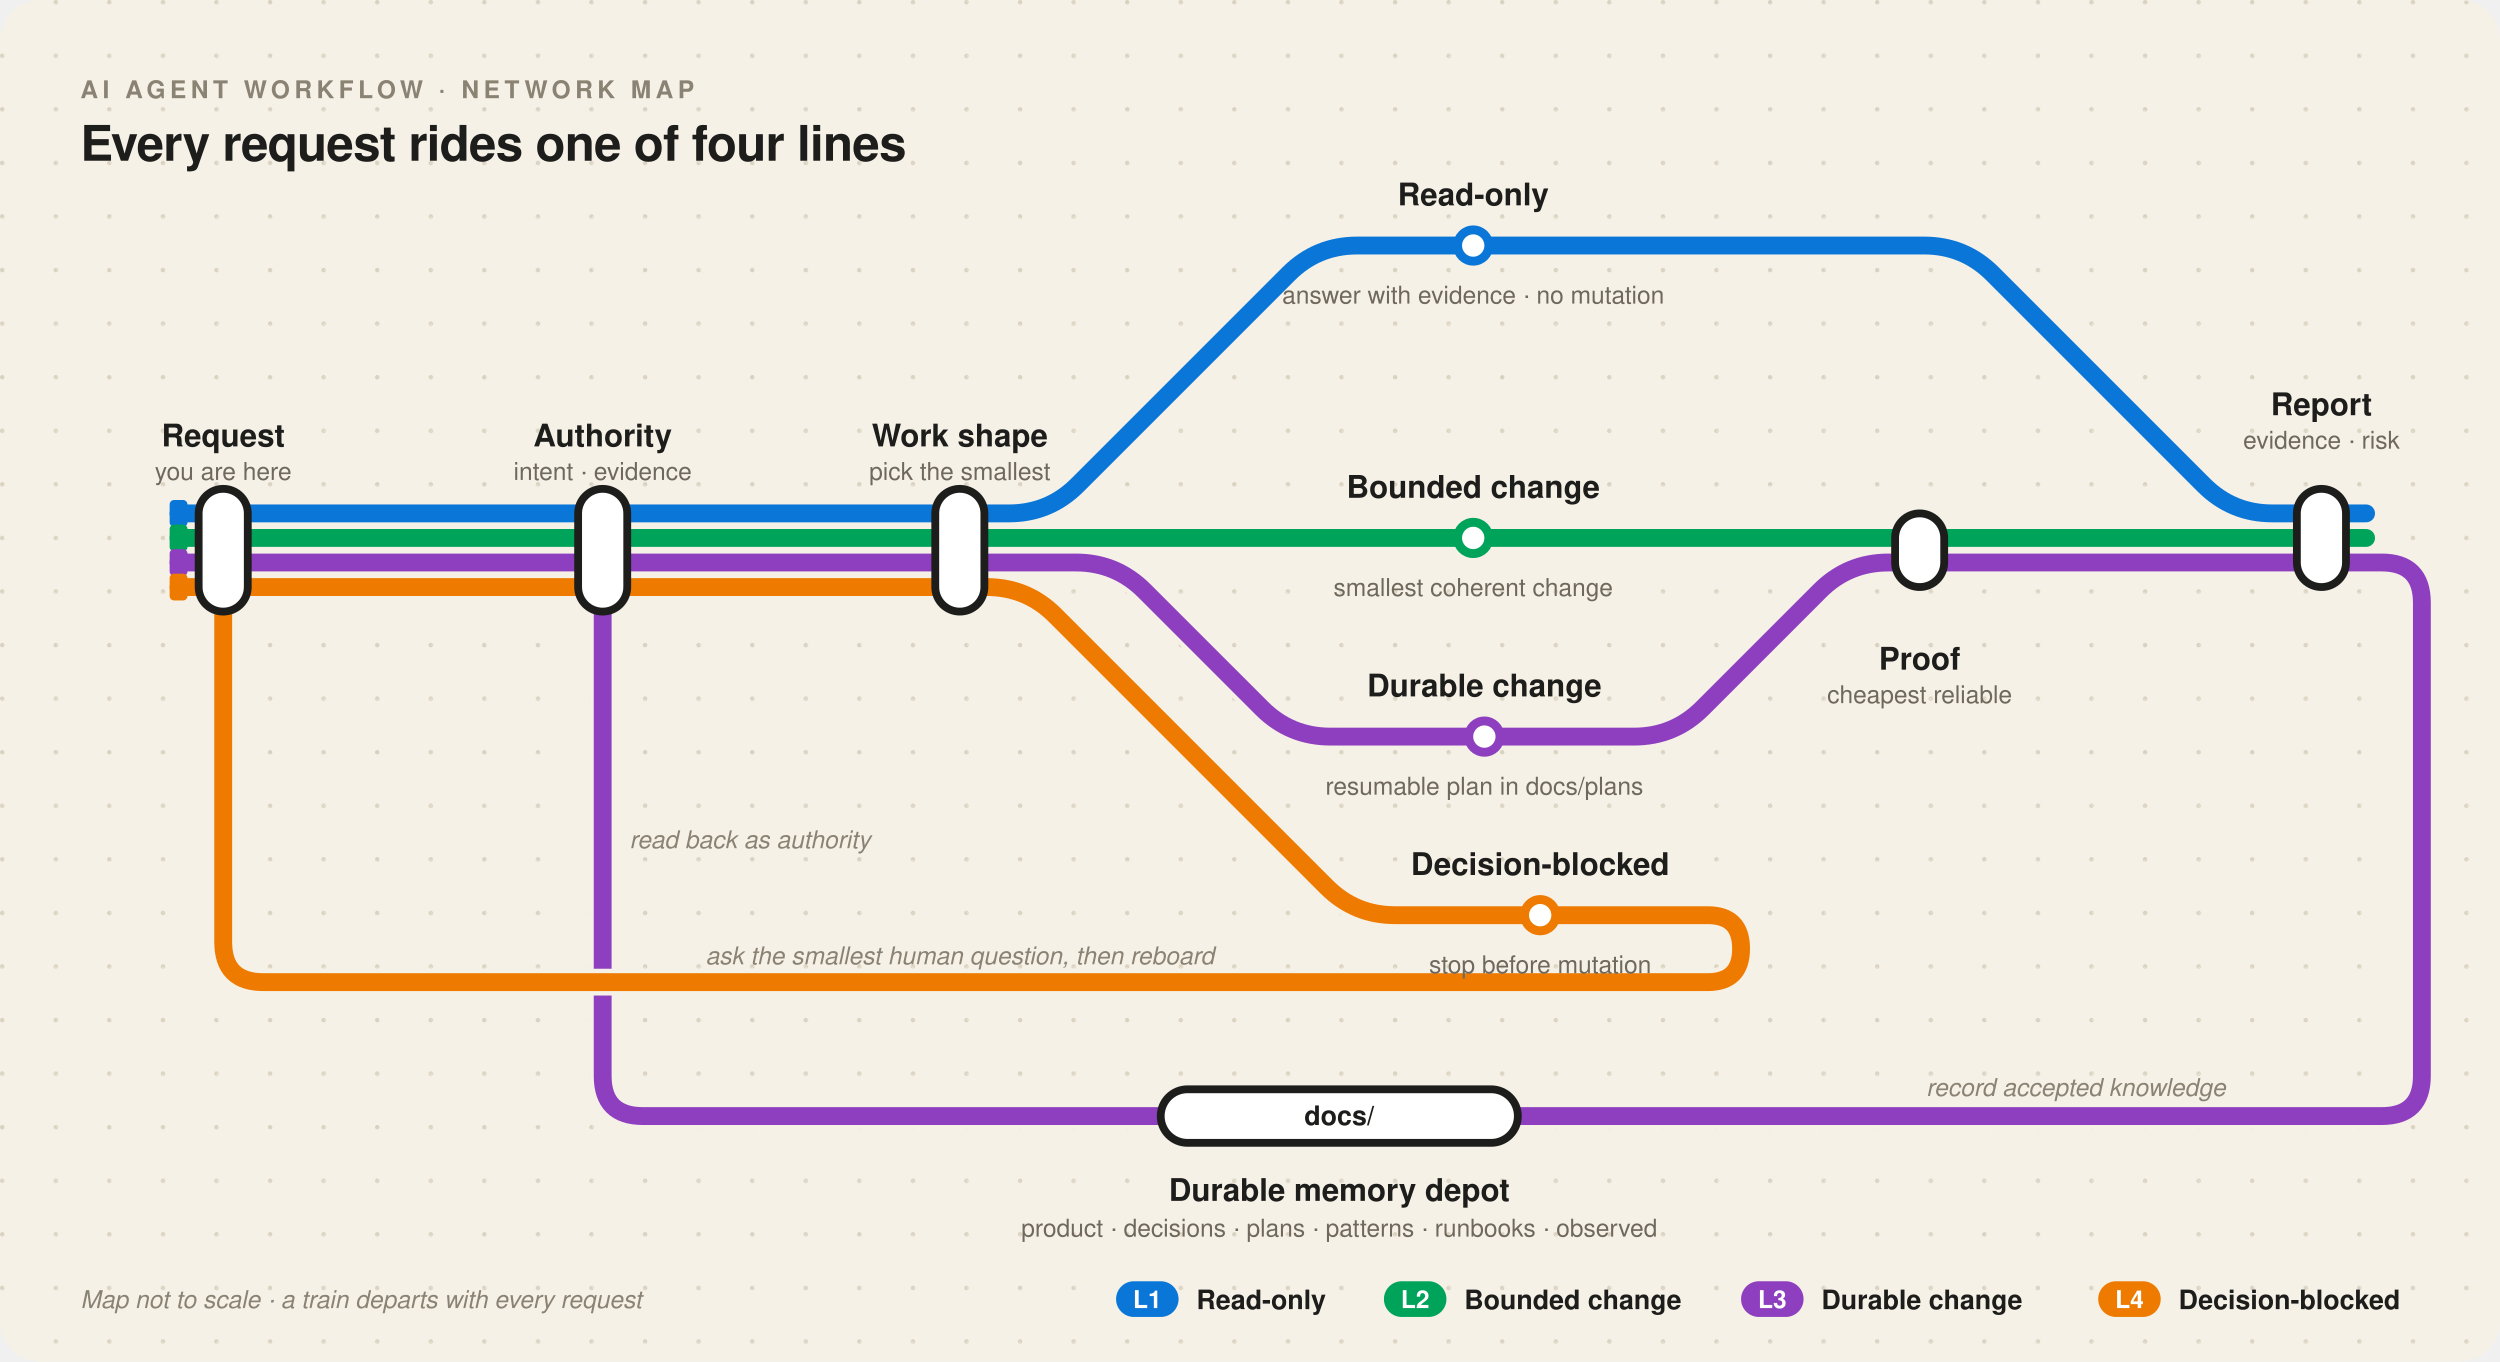
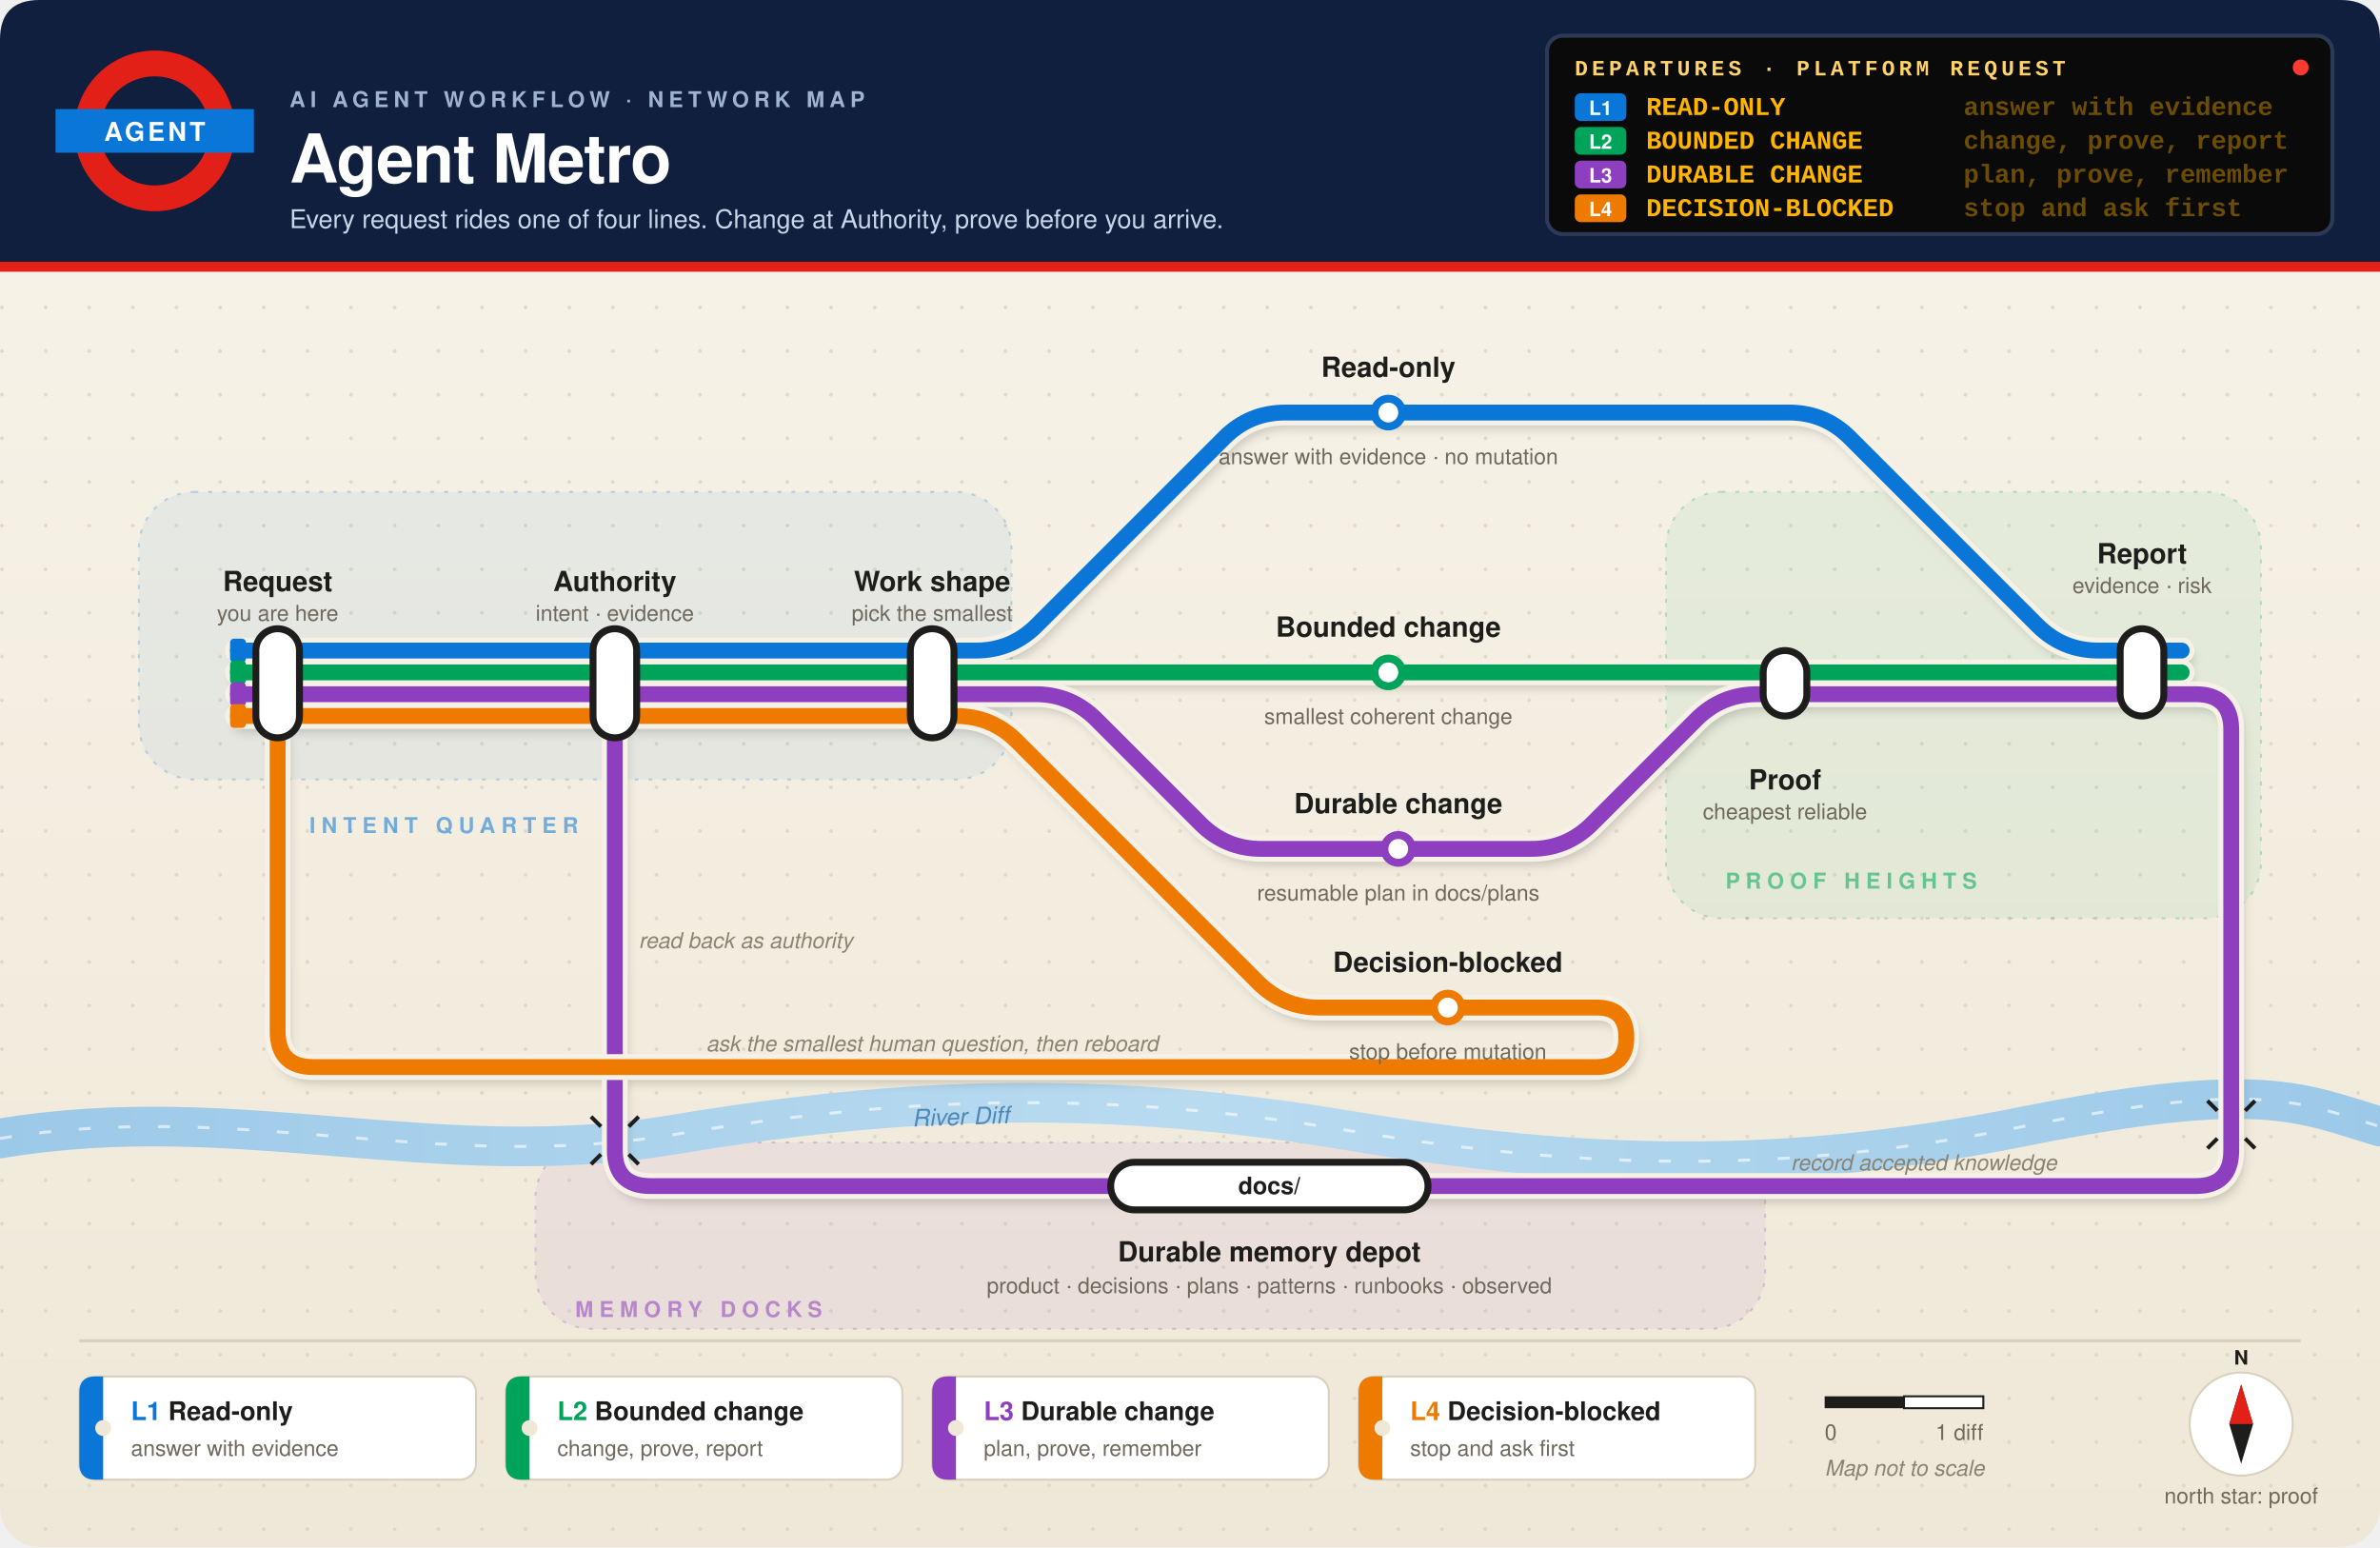
- <svg xmlns="http://www.w3.org/2000/svg" viewBox="0 0 1120 610" width="1120" height="610" role="img" aria-labelledby="title desc">
+ <svg xmlns="http://www.w3.org/2000/svg" viewBox="0 0 1200 780" width="1200" height="780" role="img" aria-labelledby="title desc">
  <defs>
-     <pattern id="grid" width="24" height="24" patternUnits="userSpaceOnUse">
-       <circle cx="1" cy="1" r="1" fill="#d9d1c0" />
+     <pattern id="grid" width="22" height="22" patternUnits="userSpaceOnUse">
+       <circle cx="1" cy="1" r="0.9" fill="#d8cfbd" />
    </pattern>
+     <filter id="shadow" x="-5%" y="-5%" width="110%" height="120%">
+       <feGaussianBlur stdDeviation="2.5" />
+     </filter>
+     <filter id="glow" x="-50%" y="-50%" width="200%" height="200%">
+       <feGaussianBlur stdDeviation="2" result="b" />
+       <feMerge>
+         <feMergeNode in="b" />
+         <feMergeNode in="SourceGraphic" />
+       </feMerge>
+     </filter>
+     <linearGradient id="river" x1="0" x2="1">
+       <stop offset="0" stop-color="#9cc9e8" />
+       <stop offset=".5" stop-color="#b9dbf0" />
+       <stop offset="1" stop-color="#9cc9e8" />
+     </linearGradient>
+     <linearGradient id="paper" x1="0" y1="0" x2="0" y2="1">
+       <stop offset="0" stop-color="#f8f4ea" />
+       <stop offset="1" stop-color="#efe8d8" />
+     </linearGradient>
  </defs>
  <style>
    text { font-family: "Helvetica Neue", Helvetica, Arial, sans-serif; }
-     .title { fill: #1d1d1b; font-size: 22px; font-weight: 700; letter-spacing: -0.3px; }
-     .kicker { fill: #8a8273; font-size: 11px; font-weight: 700; letter-spacing: 2px; }
+     .title { fill: #fff; font-size: 34px; font-weight: 800; letter-spacing: -0.5px; }
+     .kicker { fill: #9fb3d1; font-size: 11px; font-weight: 700; letter-spacing: 2.5px; }
    .st { fill: #1d1d1b; font-size: 14px; font-weight: 700; }
    .cap { fill: #6f685c; font-size: 11px; }
    .note { fill: #8a8273; font-size: 11px; font-style: italic; }
-     .badge { fill: #fff; font-size: 11px; font-weight: 700; }
+     .zone { font-size: 11px; font-weight: 700; letter-spacing: 3px; }
+     .badge { fill: #fff; font-size: 11px; font-weight: 800; }
+     .led { font-family: "Courier New", Courier, monospace; font-size: 13px; font-weight: 700; fill: #ffb400; }
+     .ledd { font-family: "Courier New", Courier, monospace; font-size: 13px; font-weight: 700; fill: #6b4c00; }
    .line { fill: none; stroke-width: 8; stroke-linecap: round; stroke-linejoin: round; }
-     .ring { fill: none; stroke: #1d1d1b; stroke-width: 2; animation: ping 2.4s ease-out infinite; transform-box: fill-box; transform-origin: center; }
-     @keyframes ping { 0% { opacity: .7; transform: scale(1); } 100% { opacity: 0; transform: scale(2.2); } }
-     @media (prefers-reduced-motion: reduce) { .ring { animation: none; opacity: 0; } }
+     .ring { fill: none; stroke: #e32017; stroke-width: 2.5; animation: ping 2.4s ease-out infinite; transform-box: fill-box; transform-origin: center; }
+     .blink { animation: blink 1s steps(2, start) infinite; }
+     .flow { animation: flow 3s linear infinite; }
+     @keyframes ping { 0% { opacity: .8; transform: scale(1); } 100% { opacity: 0; transform: scale(2.3); } }
+     @keyframes blink { to { visibility: hidden; } }
+     @keyframes flow { to { stroke-dashoffset: -40; } }
+     @media (prefers-reduced-motion: reduce) { .ring, .blink, .flow { animation: none; } }
  </style>
-   <rect width="1120" height="610" rx="18" fill="#f6f1e7" />
-   <rect width="1120" height="610" rx="18" fill="url(#grid)" />
-   <text x="36" y="44" class="kicker">AI AGENT WORKFLOW · NETWORK MAP</text>
-   <text x="36" y="72" class="title">Every request rides one of four lines</text>
-   <rect x="500" y="574" width="28" height="16" rx="8" fill="#0a76d8" />
-   <text x="514" y="586" class="badge" text-anchor="middle">L1</text>
-   <text x="536" y="586.5" class="st" style="font-size:12px">Read-only</text>
-   <rect x="620" y="574" width="28" height="16" rx="8" fill="#00a35a" />
-   <text x="634" y="586" class="badge" text-anchor="middle">L2</text>
-   <text x="656" y="586.5" class="st" style="font-size:12px">Bounded change</text>
-   <rect x="780" y="574" width="28" height="16" rx="8" fill="#8e3fbf" />
-   <text x="794" y="586" class="badge" text-anchor="middle">L3</text>
-   <text x="816" y="586.5" class="st" style="font-size:12px">Durable change</text>
-   <rect x="940" y="574" width="28" height="16" rx="8" fill="#ee7a00" />
-   <text x="954" y="586" class="badge" text-anchor="middle">L4</text>
-   <text x="976" y="586.5" class="st" style="font-size:12px">Decision-blocked</text>
-   <g>
-     <path class="line" d="M80,230 L452.0,230.0 Q470,230 482.7,217.3 L577.3,122.7 Q590,110 608.0,110.0 L862.0,110.0 Q880,110 892.7,122.7 L987.3,217.3 Q1000,230 1018.0,230.0 L1060,230" stroke="#f6f1e7" style="stroke-width:12" />
+   <rect width="1200" height="780" rx="20" fill="url(#paper)" />
+   <rect width="1200" height="780" rx="20" fill="url(#grid)" opacity=".8" />
+   <path d="M0,20 Q0,0 20,0 L1180,0 Q1200,0 1200,20 L1200,132 L0,132 Z" fill="#0f1f3d" />
+   <rect y="132" width="1200" height="5" fill="#e32017" />
+   <g transform="translate(78,66)">
+     <circle r="34" fill="none" stroke="#e32017" stroke-width="13" />
+     <rect x="-50" y="-11" width="100" height="22" fill="#0a76d8" />
+     <text y="5" class="badge" text-anchor="middle" style="font-size:13px;letter-spacing:1.5px">AGENT</text>
+   </g>
+   <text x="146" y="54" class="kicker">AI AGENT WORKFLOW · NETWORK MAP</text>
+   <text x="146" y="92" class="title">Agent Metro</text>
+   <text x="146" y="115" style="fill:#c9d5e8;font-size:13px">Every request rides one of four lines. Change at Authority, prove before you arrive.</text>
+   <rect x="780" y="18" width="396" height="100" rx="8" fill="#0a0a0a" stroke="#2c3a55" stroke-width="2" />
+   <text x="794" y="38" class="led" style="font-size:11px;letter-spacing:2px;fill:#ffd36b">DEPARTURES · PLATFORM REQUEST</text>
+   <circle cx="1160" cy="34" r="4" fill="#ff3b30" class="blink" />
+   <rect x="794" y="47" width="26" height="14" rx="3" fill="#0a76d8" />
+   <text x="807" y="58" class="badge" text-anchor="middle" style="font-size:10px">L1</text>
+   <text x="830" y="58" class="led">READ-ONLY        </text>
+   <text x="990" y="58" class="ledd">answer with evidence</text>
+   <text x="1162" y="58" class="led" text-anchor="end" opacity="0">DUE<animate attributeName="opacity" values="0;1;1;0;0" keyTimes="0;0.02;0.22;0.25;1" dur="8s" begin="0s" repeatCount="indefinite" />
+   </text>
+   <text x="990" y="58" class="led" opacity="0">answer with evidence<animate attributeName="opacity" values="0;1;1;0;0" keyTimes="0;0.02;0.22;0.25;1" dur="8s" begin="0s" repeatCount="indefinite" />
+   </text>
+   <rect x="794" y="64" width="26" height="14" rx="3" fill="#00a35a" />
+   <text x="807" y="75" class="badge" text-anchor="middle" style="font-size:10px">L2</text>
+   <text x="830" y="75" class="led">BOUNDED CHANGE   </text>
+   <text x="990" y="75" class="ledd">change, prove, report</text>
+   <text x="1162" y="75" class="led" text-anchor="end" opacity="0">DUE<animate attributeName="opacity" values="0;1;1;0;0" keyTimes="0;0.02;0.22;0.25;1" dur="8s" begin="2s" repeatCount="indefinite" />
+   </text>
+   <text x="990" y="75" class="led" opacity="0">change, prove, report<animate attributeName="opacity" values="0;1;1;0;0" keyTimes="0;0.02;0.22;0.25;1" dur="8s" begin="2s" repeatCount="indefinite" />
+   </text>
+   <rect x="794" y="81" width="26" height="14" rx="3" fill="#8e3fbf" />
+   <text x="807" y="92" class="badge" text-anchor="middle" style="font-size:10px">L3</text>
+   <text x="830" y="92" class="led">DURABLE CHANGE   </text>
+   <text x="990" y="92" class="ledd">plan, prove, remember</text>
+   <text x="1162" y="92" class="led" text-anchor="end" opacity="0">DUE<animate attributeName="opacity" values="0;1;1;0;0" keyTimes="0;0.02;0.22;0.25;1" dur="8s" begin="4s" repeatCount="indefinite" />
+   </text>
+   <text x="990" y="92" class="led" opacity="0">plan, prove, remember<animate attributeName="opacity" values="0;1;1;0;0" keyTimes="0;0.02;0.22;0.25;1" dur="8s" begin="4s" repeatCount="indefinite" />
+   </text>
+   <rect x="794" y="98" width="26" height="14" rx="3" fill="#ee7a00" />
+   <text x="807" y="109" class="badge" text-anchor="middle" style="font-size:10px">L4</text>
+   <text x="830" y="109" class="led">DECISION-BLOCKED </text>
+   <text x="990" y="109" class="ledd">stop and ask first</text>
+   <text x="1162" y="109" class="led" text-anchor="end" opacity="0">DUE<animate attributeName="opacity" values="0;1;1;0;0" keyTimes="0;0.02;0.22;0.25;1" dur="8s" begin="6s" repeatCount="indefinite" />
+   </text>
+   <text x="990" y="109" class="led" opacity="0">stop and ask first<animate attributeName="opacity" values="0;1;1;0;0" keyTimes="0;0.02;0.22;0.25;1" dur="8s" begin="6s" repeatCount="indefinite" />
+   </text>
+   <g transform="translate(40,98)">
+     <rect x="30" y="150" width="440" height="145" rx="28" fill="#0a76d8" opacity=".07" />
+     <rect x="30" y="150" width="440" height="145" rx="28" fill="none" stroke="#0a76d8" stroke-opacity=".25" stroke-dasharray="2 5" />
+     <text x="116" y="322" class="zone" fill="#0a76d8" fill-opacity=".55">INTENT QUARTER</text>
+     <rect x="800" y="150" width="300" height="215" rx="28" fill="#00a35a" opacity=".07" />
+     <rect x="800" y="150" width="300" height="215" rx="28" fill="none" stroke="#00a35a" stroke-opacity=".25" stroke-dasharray="2 5" />
+     <text x="830" y="350" class="zone" fill="#00a35a" fill-opacity=".55">PROOF HEIGHTS</text>
+     <rect x="230" y="478" width="620" height="94" rx="28" fill="#8e3fbf" opacity=".07" />
+     <rect x="230" y="478" width="620" height="94" rx="28" fill="none" stroke="#8e3fbf" stroke-opacity=".25" stroke-dasharray="2 5" />
+     <text x="250" y="566" class="zone" fill="#8e3fbf" fill-opacity=".55">MEMORY DOCKS</text>
+     <path d="M-40,476 C80,456 180,494 300,474 S520,452 640,472 S860,494 980,470 S1120,458 1160,470" fill="none" stroke="url(#river)" stroke-width="20" stroke-linecap="round" />
+     <path d="M-40,476 C80,456 180,494 300,474 S520,452 640,472 S860,494 980,470 S1120,458 1160,470" fill="none" stroke="#fff" stroke-opacity=".6" stroke-width="1.5" stroke-dasharray="6 14" class="flow" />
+     <text x="420" y="470" class="note" style="fill:#4f88b5;font-size:12px" transform="rotate(-2 420 470)">River Diff</text>
+     <g filter="url(#shadow)" opacity=".18" transform="translate(2,4)">
+       <path class="line" d="M80,230 L452.0,230.0 Q470,230 482.7,217.3 L577.3,122.7 Q590,110 608.0,110.0 L862.0,110.0 Q880,110 892.7,122.7 L987.3,217.3 Q1000,230 1018.0,230.0 L1060,230" stroke="#000" />
+       <path class="line" d="M80,241 L1060,241" stroke="#000" />
+       <path class="line" d="M80,252 L482.0,252.0 Q500,252 512.7,264.7 L565.3,317.3 Q578,330 596.0,330.0 L732.0,330.0 Q750,330 762.7,317.3 L815.3,264.7 Q828,252 846.0,252.0 L1067.0,252.0 Q1085,252 1085.0,270.0 L1085.0,482.0 Q1085,500 1067.0,500.0 L288.0,500.0 Q270,500 270.0,482.0 L270,262" stroke="#000" />
+       <path class="line" d="M80,263 L442.0,263.0 Q460,263 472.7,275.7 L594.3,397.3 Q607,410 625.0,410.0 L765.0,410.0 Q780,410 780.0,425.0 L780.0,425.0 Q780,440 765.0,440.0 L118.0,440.0 Q100,440 100.0,422.0 L100,273" stroke="#000" />
+     </g>
+     <path class="line" d="M80,230 L452.0,230.0 Q470,230 482.7,217.3 L577.3,122.7 Q590,110 608.0,110.0 L862.0,110.0 Q880,110 892.7,122.7 L987.3,217.3 Q1000,230 1018.0,230.0 L1060,230" stroke="#f6f1e7" style="stroke-width:13" />
    <path class="line" d="M80,230 L452.0,230.0 Q470,230 482.7,217.3 L577.3,122.7 Q590,110 608.0,110.0 L862.0,110.0 Q880,110 892.7,122.7 L987.3,217.3 Q1000,230 1018.0,230.0 L1060,230" stroke="#0a76d8" />
-     <path class="line" d="M80,241 L1060,241" stroke="#f6f1e7" style="stroke-width:12" />
+     <path class="line" d="M80,241 L1060,241" stroke="#f6f1e7" style="stroke-width:13" />
    <path class="line" d="M80,241 L1060,241" stroke="#00a35a" />
-     <path class="line" d="M80,252 L482.0,252.0 Q500,252 512.7,264.7 L565.3,317.3 Q578,330 596.0,330.0 L732.0,330.0 Q750,330 762.7,317.3 L815.3,264.7 Q828,252 846.0,252.0 L1067.0,252.0 Q1085,252 1085.0,270.0 L1085.0,482.0 Q1085,500 1067.0,500.0 L288.0,500.0 Q270,500 270.0,482.0 L270,262" stroke="#f6f1e7" style="stroke-width:12" />
+     <path class="line" d="M80,252 L482.0,252.0 Q500,252 512.7,264.7 L565.3,317.3 Q578,330 596.0,330.0 L732.0,330.0 Q750,330 762.7,317.3 L815.3,264.7 Q828,252 846.0,252.0 L1067.0,252.0 Q1085,252 1085.0,270.0 L1085.0,482.0 Q1085,500 1067.0,500.0 L288.0,500.0 Q270,500 270.0,482.0 L270,262" stroke="#f6f1e7" style="stroke-width:13" />
    <path class="line" d="M80,252 L482.0,252.0 Q500,252 512.7,264.7 L565.3,317.3 Q578,330 596.0,330.0 L732.0,330.0 Q750,330 762.7,317.3 L815.3,264.7 Q828,252 846.0,252.0 L1067.0,252.0 Q1085,252 1085.0,270.0 L1085.0,482.0 Q1085,500 1067.0,500.0 L288.0,500.0 Q270,500 270.0,482.0 L270,262" stroke="#8e3fbf" />
-     <path class="line" d="M80,263 L442.0,263.0 Q460,263 472.7,275.7 L594.3,397.3 Q607,410 625.0,410.0 L765.0,410.0 Q780,410 780.0,425.0 L780.0,425.0 Q780,440 765.0,440.0 L118.0,440.0 Q100,440 100.0,422.0 L100,273" stroke="#f6f1e7" style="stroke-width:12" />
+     <path class="line" d="M80,263 L442.0,263.0 Q460,263 472.7,275.7 L594.3,397.3 Q607,410 625.0,410.0 L765.0,410.0 Q780,410 780.0,425.0 L780.0,425.0 Q780,440 765.0,440.0 L118.0,440.0 Q100,440 100.0,422.0 L100,273" stroke="#f6f1e7" style="stroke-width:13" />
    <path class="line" d="M80,263 L442.0,263.0 Q460,263 472.7,275.7 L594.3,397.3 Q607,410 625.0,410.0 L765.0,410.0 Q780,410 780.0,425.0 L780.0,425.0 Q780,440 765.0,440.0 L118.0,440.0 Q100,440 100.0,422.0 L100,273" stroke="#ee7a00" />
-   </g>
-   <rect x="76" y="224" width="8" height="12" rx="2" fill="#0a76d8" />
-   <rect x="76" y="235" width="8" height="12" rx="2" fill="#00a35a" />
-   <rect x="76" y="246" width="8" height="12" rx="2" fill="#8e3fbf" />
-   <rect x="76" y="257" width="8" height="12" rx="2" fill="#ee7a00" />
-   <text x="930" y="491" class="note" text-anchor="middle">record accepted knowledge</text>
-   <text x="282" y="380" class="note">read back as authority</text>
-   <text x="430" y="432" class="note" text-anchor="middle">ask the smallest human question, then reboard</text>
-   <rect class="ring" x="89" y="219" width="22" height="55" rx="11" />
-   <rect x="89" y="219" width="22" height="55" rx="11" fill="#fff" stroke="#1d1d1b" stroke-width="3.5" />
-   <text x="100" y="200" class="st" text-anchor="middle">Request</text>
-   <text x="100" y="215" class="cap" text-anchor="middle">you are here</text>
-   <rect x="259" y="219" width="22" height="55" rx="11" fill="#fff" stroke="#1d1d1b" stroke-width="3.5" />
-   <text x="270" y="200" class="st" text-anchor="middle">Authority</text>
-   <text x="270" y="215" class="cap" text-anchor="middle">intent · evidence</text>
-   <rect x="419" y="219" width="22" height="55" rx="11" fill="#fff" stroke="#1d1d1b" stroke-width="3.5" />
-   <text x="430" y="200" class="st" text-anchor="middle">Work shape</text>
-   <text x="430" y="215" class="cap" text-anchor="middle">pick the smallest</text>
-   <rect x="849" y="230" width="22" height="33" rx="11" fill="#fff" stroke="#1d1d1b" stroke-width="3.5" />
-   <text x="860" y="300" class="st" text-anchor="middle">Proof</text>
-   <text x="860" y="315" class="cap" text-anchor="middle">cheapest reliable</text>
-   <rect x="1029" y="219" width="22" height="44" rx="11" fill="#fff" stroke="#1d1d1b" stroke-width="3.5" />
-   <text x="1040" y="186" class="st" text-anchor="middle">Report</text>
-   <text x="1040" y="201" class="cap" text-anchor="middle">evidence · risk</text>
-   <rect x="520" y="488" width="160" height="24" rx="12" fill="#fff" stroke="#1d1d1b" stroke-width="3.5" />
-   <text x="600" y="504" class="st" text-anchor="middle" style="font-size:12px">docs/</text>
-   <text x="600" y="538" class="st" text-anchor="middle">Durable memory depot</text>
-   <text x="600" y="554" class="cap" text-anchor="middle">product · decisions · plans · patterns · runbooks · observed</text>
-   <circle cx="660" cy="110" r="7" fill="#fff" stroke="#0a76d8" stroke-width="4" />
-   <text x="660" y="92" class="st" text-anchor="middle">Read-only</text>
-   <text x="660" y="136" class="cap" text-anchor="middle">answer with evidence · no mutation</text>
-   <circle cx="660" cy="241" r="7" fill="#fff" stroke="#00a35a" stroke-width="4" />
-   <text x="660" y="223" class="st" text-anchor="middle">Bounded change</text>
-   <text x="660" y="267" class="cap" text-anchor="middle">smallest coherent change</text>
-   <circle cx="665" cy="330" r="7" fill="#fff" stroke="#8e3fbf" stroke-width="4" />
-   <text x="665" y="312" class="st" text-anchor="middle">Durable change</text>
-   <text x="665" y="356" class="cap" text-anchor="middle">resumable plan in docs/plans</text>
-   <circle cx="690" cy="410" r="7" fill="#fff" stroke="#ee7a00" stroke-width="4" />
-   <text x="690" y="392" class="st" text-anchor="middle">Decision-blocked</text>
-   <text x="690" y="436" class="cap" text-anchor="middle">stop before mutation</text>
-   <text x="36" y="586" class="note">Map not to scale · a train departs with every request</text>
-   <g opacity="0">
-     <rect x="-15" y="-6" width="30" height="12" rx="5" fill="#0a76d8" stroke="#1d1d1b" stroke-width="1.5" />
-     <rect x="-10" y="-2.5" width="5" height="5" rx="1" fill="#fff" />
-     <rect x="-2.5" y="-2.5" width="5" height="5" rx="1" fill="#fff" />
-     <rect x="5" y="-2.5" width="5" height="5" rx="1" fill="#fff" />
-     <animateMotion dur="7.2s" begin="0.0s" repeatCount="indefinite" rotate="auto" path="M80,230 L452.0,230.0 Q470,230 482.7,217.3 L577.3,122.7 Q590,110 608.0,110.0 L862.0,110.0 Q880,110 892.7,122.7 L987.3,217.3 Q1000,230 1018.0,230.0 L1060,230" />
-     <animate attributeName="opacity" values="0;1;1;0" keyTimes="0;0.03;0.96;1" dur="7.2s" begin="0.0s" repeatCount="indefinite" />
-   </g>
-   <g opacity="0">
-     <rect x="-15" y="-6" width="30" height="12" rx="5" fill="#00a35a" stroke="#1d1d1b" stroke-width="1.5" />
-     <rect x="-10" y="-2.5" width="5" height="5" rx="1" fill="#fff" />
-     <rect x="-2.5" y="-2.5" width="5" height="5" rx="1" fill="#fff" />
-     <rect x="5" y="-2.5" width="5" height="5" rx="1" fill="#fff" />
-     <animateMotion dur="6.53s" begin="1.1s" repeatCount="indefinite" rotate="auto" path="M80,241 L1060,241" />
-     <animate attributeName="opacity" values="0;1;1;0" keyTimes="0;0.03;0.96;1" dur="6.53s" begin="1.1s" repeatCount="indefinite" />
-   </g>
-   <g opacity="0">
-     <rect x="-15" y="-6" width="30" height="12" rx="5" fill="#8e3fbf" stroke="#1d1d1b" stroke-width="1.5" />
-     <rect x="-10" y="-2.5" width="5" height="5" rx="1" fill="#fff" />
-     <rect x="-2.5" y="-2.5" width="5" height="5" rx="1" fill="#fff" />
-     <rect x="5" y="-2.5" width="5" height="5" rx="1" fill="#fff" />
-     <animateMotion dur="15.8s" begin="2.2s" repeatCount="indefinite" rotate="auto" path="M80,252 L482.0,252.0 Q500,252 512.7,264.7 L565.3,317.3 Q578,330 596.0,330.0 L732.0,330.0 Q750,330 762.7,317.3 L815.3,264.7 Q828,252 846.0,252.0 L1067.0,252.0 Q1085,252 1085.0,270.0 L1085.0,482.0 Q1085,500 1067.0,500.0 L288.0,500.0 Q270,500 270.0,482.0 L270,262" />
-     <animate attributeName="opacity" values="0;1;1;0" keyTimes="0;0.03;0.96;1" dur="15.8s" begin="2.2s" repeatCount="indefinite" />
-   </g>
-   <g opacity="0">
-     <rect x="-15" y="-6" width="30" height="12" rx="5" fill="#8e3fbf" stroke="#1d1d1b" stroke-width="1.5" />
-     <rect x="-10" y="-2.5" width="5" height="5" rx="1" fill="#fff" />
-     <rect x="-2.5" y="-2.5" width="5" height="5" rx="1" fill="#fff" />
-     <rect x="5" y="-2.5" width="5" height="5" rx="1" fill="#fff" />
-     <animateMotion dur="15.8s" begin="10.1s" repeatCount="indefinite" rotate="auto" path="M80,252 L482.0,252.0 Q500,252 512.7,264.7 L565.3,317.3 Q578,330 596.0,330.0 L732.0,330.0 Q750,330 762.7,317.3 L815.3,264.7 Q828,252 846.0,252.0 L1067.0,252.0 Q1085,252 1085.0,270.0 L1085.0,482.0 Q1085,500 1067.0,500.0 L288.0,500.0 Q270,500 270.0,482.0 L270,262" />
-     <animate attributeName="opacity" values="0;1;1;0" keyTimes="0;0.03;0.96;1" dur="15.8s" begin="10.1s" repeatCount="indefinite" />
-   </g>
-   <g opacity="0">
-     <rect x="-15" y="-6" width="30" height="12" rx="5" fill="#ee7a00" stroke="#1d1d1b" stroke-width="1.5" />
-     <rect x="-10" y="-2.5" width="5" height="5" rx="1" fill="#fff" />
-     <rect x="-2.5" y="-2.5" width="5" height="5" rx="1" fill="#fff" />
-     <rect x="5" y="-2.5" width="5" height="5" rx="1" fill="#fff" />
-     <animateMotion dur="10.92s" begin="3.3s" repeatCount="indefinite" rotate="auto" path="M80,263 L442.0,263.0 Q460,263 472.7,275.7 L594.3,397.3 Q607,410 625.0,410.0 L765.0,410.0 Q780,410 780.0,425.0 L780.0,425.0 Q780,440 765.0,440.0 L118.0,440.0 Q100,440 100.0,422.0 L100,273" />
-     <animate attributeName="opacity" values="0;1;1;0" keyTimes="0;0.03;0.96;1" dur="10.92s" begin="3.3s" repeatCount="indefinite" />
-   </g>
-   <g opacity="0">
-     <rect x="-15" y="-6" width="30" height="12" rx="5" fill="#ee7a00" stroke="#1d1d1b" stroke-width="1.5" />
-     <rect x="-10" y="-2.5" width="5" height="5" rx="1" fill="#fff" />
-     <rect x="-2.5" y="-2.5" width="5" height="5" rx="1" fill="#fff" />
-     <rect x="5" y="-2.5" width="5" height="5" rx="1" fill="#fff" />
-     <animateMotion dur="10.92s" begin="8.76s" repeatCount="indefinite" rotate="auto" path="M80,263 L442.0,263.0 Q460,263 472.7,275.7 L594.3,397.3 Q607,410 625.0,410.0 L765.0,410.0 Q780,410 780.0,425.0 L780.0,425.0 Q780,440 765.0,440.0 L118.0,440.0 Q100,440 100.0,422.0 L100,273" />
-     <animate attributeName="opacity" values="0;1;1;0" keyTimes="0;0.03;0.96;1" dur="10.92s" begin="8.76s" repeatCount="indefinite" />
+     <path d="M258,465 l5,5 M282,465 l-5,5 M258,489 l5,-5 M282,489 l-5,-5" stroke="#1d1d1b" stroke-width="2" fill="none" />
+     <path d="M1073,457 l5,5 M1097,457 l-5,5 M1073,481 l5,-5 M1097,481 l-5,-5" stroke="#1d1d1b" stroke-width="2" fill="none" />
+     <rect x="76" y="224" width="8" height="12" rx="2" fill="#0a76d8" />
+     <rect x="76" y="235" width="8" height="12" rx="2" fill="#00a35a" />
+     <rect x="76" y="246" width="8" height="12" rx="2" fill="#8e3fbf" />
+     <rect x="76" y="257" width="8" height="12" rx="2" fill="#ee7a00" />
+     <path class="line" d="M80,230 L452.0,230.0 Q470,230 482.7,217.3 L577.3,122.7 Q590,110 608.0,110.0 L862.0,110.0 Q880,110 892.7,122.7 L987.3,217.3 Q1000,230 1018.0,230.0 L1060,230" pathLength="1000" stroke="#fff" stroke-opacity=".75" stroke-dasharray="70 3000" stroke-dashoffset="70" filter="url(#glow)">
+       <animate attributeName="stroke-dashoffset" values="70.0;52.7;52.7;-103.5;-103.5;-259.6;-259.6;-512.8;-512.8;-911.4;-911.4;-930.0" keyTimes="0;0.011;0.083;0.183;0.255;0.355;0.427;0.589;0.661;0.916;0.988;1" dur="11.15s" begin="0.0s" repeatCount="indefinite" />
+     </path>
+     <path class="line" d="M80,241 L1060,241" pathLength="1000" stroke="#fff" stroke-opacity=".75" stroke-dasharray="70 3000" stroke-dashoffset="70" filter="url(#glow)">
+       <animate attributeName="stroke-dashoffset" values="70.0;45.0;45.0;-130.0;-130.0;-280.0;-280.0;-530.0;-530.0;-730.0;-730.0;-905.0;-905.0;-930.0" keyTimes="0;0.014;0.085;0.186;0.257;0.343;0.413;0.558;0.628;0.744;0.814;0.915;0.986;1" dur="11.33s" begin="1.3s" repeatCount="indefinite" />
+     </path>
+     <path class="line" d="M80,252 L482.0,252.0 Q500,252 512.7,264.7 L565.3,317.3 Q578,330 596.0,330.0 L732.0,330.0 Q750,330 762.7,317.3 L815.3,264.7 Q828,252 846.0,252.0 L1067.0,252.0 Q1085,252 1085.0,270.0 L1085.0,482.0 Q1085,500 1067.0,500.0 L288.0,500.0 Q270,500 270.0,482.0 L270,262" pathLength="1000" stroke="#fff" stroke-opacity=".75" stroke-dasharray="70 3000" stroke-dashoffset="70" filter="url(#glow)">
+       <animate attributeName="stroke-dashoffset" values="70.0;61.4;61.4;-11.5;-11.5;-80.1;-80.1;-191.5;-191.5;-288.5;-288.5;-363.9;-363.9;-690.6;-690.6;-930.0" keyTimes="0;0.006;0.044;0.098;0.135;0.186;0.224;0.306;0.343;0.415;0.452;0.508;0.546;0.786;0.824;1" dur="21.22s" begin="2.6s" repeatCount="indefinite" />
+     </path>
+     <path class="line" d="M80,263 L442.0,263.0 Q460,263 472.7,275.7 L594.3,397.3 Q607,410 625.0,410.0 L765.0,410.0 Q780,410 780.0,425.0 L780.0,425.0 Q780,440 765.0,440.0 L118.0,440.0 Q100,440 100.0,422.0 L100,273" pathLength="1000" stroke="#fff" stroke-opacity=".75" stroke-dasharray="70 3000" stroke-dashoffset="70" filter="url(#glow)">
+       <animate attributeName="stroke-dashoffset" values="70.0;58.8;58.8;-47.6;-47.6;-148.4;-148.4;-343.8;-343.8;-930.0" keyTimes="0;0.009;0.066;0.148;0.205;0.283;0.34;0.491;0.548;1" dur="13.97s" begin="3.9s" repeatCount="indefinite" />
+     </path>
+     <text x="930" y="492" class="note" text-anchor="middle">record accepted knowledge</text>
+     <text x="282" y="380" class="note">read back as authority</text>
+     <text x="430" y="432" class="note" text-anchor="middle">ask the smallest human question, then reboard</text>
+     <rect class="ring" x="89" y="219" width="22" height="55" rx="11" />
+     <rect x="89" y="219" width="22" height="55" rx="11" fill="#fff" stroke="#1d1d1b" stroke-width="3.5" />
+     <text x="100" y="200" class="st" text-anchor="middle">Request</text>
+     <text x="100" y="215" class="cap" text-anchor="middle">you are here</text>
+     <rect x="259" y="219" width="22" height="55" rx="11" fill="#fff" stroke="#1d1d1b" stroke-width="3.5" />
+     <text x="270" y="200" class="st" text-anchor="middle">Authority</text>
+     <text x="270" y="215" class="cap" text-anchor="middle">intent · evidence</text>
+     <rect x="419" y="219" width="22" height="55" rx="11" fill="#fff" stroke="#1d1d1b" stroke-width="3.5" />
+     <text x="430" y="200" class="st" text-anchor="middle">Work shape</text>
+     <text x="430" y="215" class="cap" text-anchor="middle">pick the smallest</text>
+     <rect x="849" y="230" width="22" height="33" rx="11" fill="#fff" stroke="#1d1d1b" stroke-width="3.5" />
+     <text x="860" y="300" class="st" text-anchor="middle">Proof</text>
+     <text x="860" y="315" class="cap" text-anchor="middle">cheapest reliable</text>
+     <rect x="1029" y="219" width="22" height="44" rx="11" fill="#fff" stroke="#1d1d1b" stroke-width="3.5" />
+     <text x="1040" y="186" class="st" text-anchor="middle">Report</text>
+     <text x="1040" y="201" class="cap" text-anchor="middle">evidence · risk</text>
+     <rect x="520" y="488" width="160" height="24" rx="12" fill="#fff" stroke="#1d1d1b" stroke-width="3.5" />
+     <text x="600" y="504" class="st" text-anchor="middle" style="font-size:12px">docs/</text>
+     <text x="600" y="538" class="st" text-anchor="middle">Durable memory depot</text>
+     <text x="600" y="554" class="cap" text-anchor="middle">product · decisions · plans · patterns · runbooks · observed</text>
+     <circle cx="660" cy="110" r="7" fill="#fff" stroke="#0a76d8" stroke-width="4" />
+     <text x="660" y="92" class="st" text-anchor="middle">Read-only</text>
+     <text x="660" y="136" class="cap" text-anchor="middle">answer with evidence · no mutation</text>
+     <circle cx="660" cy="241" r="7" fill="#fff" stroke="#00a35a" stroke-width="4" />
+     <text x="660" y="223" class="st" text-anchor="middle">Bounded change</text>
+     <text x="660" y="267" class="cap" text-anchor="middle">smallest coherent change</text>
+     <circle cx="665" cy="330" r="7" fill="#fff" stroke="#8e3fbf" stroke-width="4" />
+     <text x="665" y="312" class="st" text-anchor="middle">Durable change</text>
+     <text x="665" y="356" class="cap" text-anchor="middle">resumable plan in docs/plans</text>
+     <circle cx="690" cy="410" r="7" fill="#fff" stroke="#ee7a00" stroke-width="4" />
+     <text x="690" y="392" class="st" text-anchor="middle">Decision-blocked</text>
+     <text x="690" y="436" class="cap" text-anchor="middle">stop before mutation</text>
+     <g opacity="0">
+       <rect x="-19" y="-6.5" width="38" height="13" rx="6" fill="#0a76d8" stroke="#1d1d1b" stroke-width="1.6" />
+       <rect x="-13" y="-3" width="6" height="6" rx="1" fill="#fff" />
+       <rect x="-4" y="-3" width="6" height="6" rx="1" fill="#fff" />
+       <rect x="5" y="-3" width="6" height="6" rx="1" fill="#fff" />
+       <circle cx="16" cy="0" r="1.8" fill="#fff6b0" />
+       <animateMotion dur="11.15s" begin="0.0s" repeatCount="indefinite" rotate="auto" calcMode="linear" keyPoints="0;0.017;0.017;0.173;0.173;0.33;0.33;0.583;0.583;0.981;0.981;1" keyTimes="0;0.011;0.083;0.183;0.255;0.355;0.427;0.589;0.661;0.916;0.988;1" path="M80,230 L452.0,230.0 Q470,230 482.7,217.3 L577.3,122.7 Q590,110 608.0,110.0 L862.0,110.0 Q880,110 892.7,122.7 L987.3,217.3 Q1000,230 1018.0,230.0 L1060,230" />
+       <animate attributeName="opacity" values="0;1;1;0" keyTimes="0;0.02;0.97;1" dur="11.15s" begin="0.0s" repeatCount="indefinite" />
+     </g>
+     <g opacity="0">
+       <rect x="-19" y="-6.5" width="38" height="13" rx="6" fill="#00a35a" stroke="#1d1d1b" stroke-width="1.6" />
+       <rect x="-13" y="-3" width="6" height="6" rx="1" fill="#fff" />
+       <rect x="-4" y="-3" width="6" height="6" rx="1" fill="#fff" />
+       <rect x="5" y="-3" width="6" height="6" rx="1" fill="#fff" />
+       <circle cx="16" cy="0" r="1.8" fill="#fff6b0" />
+       <animateMotion dur="11.33s" begin="1.3s" repeatCount="indefinite" rotate="auto" calcMode="linear" keyPoints="0;0.025;0.025;0.2;0.2;0.35;0.35;0.6;0.6;0.8;0.8;0.975;0.975;1" keyTimes="0;0.014;0.085;0.186;0.257;0.343;0.413;0.558;0.628;0.744;0.814;0.915;0.986;1" path="M80,241 L1060,241" />
+       <animate attributeName="opacity" values="0;1;1;0" keyTimes="0;0.02;0.97;1" dur="11.33s" begin="1.3s" repeatCount="indefinite" />
+     </g>
+     <g opacity="0">
+       <rect x="-19" y="-6.5" width="38" height="13" rx="6" fill="#8e3fbf" stroke="#1d1d1b" stroke-width="1.6" />
+       <rect x="-13" y="-3" width="6" height="6" rx="1" fill="#fff" />
+       <rect x="-4" y="-3" width="6" height="6" rx="1" fill="#fff" />
+       <rect x="5" y="-3" width="6" height="6" rx="1" fill="#fff" />
+       <circle cx="16" cy="0" r="1.8" fill="#fff6b0" />
+       <animateMotion dur="21.22s" begin="2.6s" repeatCount="indefinite" rotate="auto" calcMode="linear" keyPoints="0;0.009;0.009;0.082;0.082;0.15;0.15;0.262;0.262;0.358;0.358;0.434;0.434;0.761;0.761;1" keyTimes="0;0.006;0.044;0.098;0.135;0.186;0.224;0.306;0.343;0.415;0.452;0.508;0.546;0.786;0.824;1" path="M80,252 L482.0,252.0 Q500,252 512.7,264.7 L565.3,317.3 Q578,330 596.0,330.0 L732.0,330.0 Q750,330 762.7,317.3 L815.3,264.7 Q828,252 846.0,252.0 L1067.0,252.0 Q1085,252 1085.0,270.0 L1085.0,482.0 Q1085,500 1067.0,500.0 L288.0,500.0 Q270,500 270.0,482.0 L270,262" />
+       <animate attributeName="opacity" values="0;1;1;0" keyTimes="0;0.02;0.97;1" dur="21.22s" begin="2.6s" repeatCount="indefinite" />
+     </g>
+     <g opacity="0">
+       <rect x="-19" y="-6.5" width="38" height="13" rx="6" fill="#ee7a00" stroke="#1d1d1b" stroke-width="1.6" />
+       <rect x="-13" y="-3" width="6" height="6" rx="1" fill="#fff" />
+       <rect x="-4" y="-3" width="6" height="6" rx="1" fill="#fff" />
+       <rect x="5" y="-3" width="6" height="6" rx="1" fill="#fff" />
+       <circle cx="16" cy="0" r="1.8" fill="#fff6b0" />
+       <animateMotion dur="13.97s" begin="3.9s" repeatCount="indefinite" rotate="auto" calcMode="linear" keyPoints="0;0.011;0.011;0.118;0.118;0.218;0.218;0.414;0.414;1" keyTimes="0;0.009;0.066;0.148;0.205;0.283;0.34;0.491;0.548;1" path="M80,263 L442.0,263.0 Q460,263 472.7,275.7 L594.3,397.3 Q607,410 625.0,410.0 L765.0,410.0 Q780,410 780.0,425.0 L780.0,425.0 Q780,440 765.0,440.0 L118.0,440.0 Q100,440 100.0,422.0 L100,273" />
+       <animate attributeName="opacity" values="0;1;1;0" keyTimes="0;0.02;0.97;1" dur="13.97s" begin="3.9s" repeatCount="indefinite" />
+     </g>
+   </g>
+   <line x1="40" y1="676" x2="1160" y2="676" stroke="#d8cfbd" stroke-width="1.5" />
+   <g transform="translate(40,694)">
+     <rect width="200" height="52" rx="8" fill="#fff" stroke="#d8cfbd" />
+     <path d="M0,8 Q0,0 8,0 L12,0 L12,52 L8,52 Q0,52 0,44 Z" fill="#0a76d8" />
+     <circle cx="12" cy="26" r="4" fill="#efe8d8" />
+     <text x="26" y="22" class="st" style="font-size:13px">
+       <tspan fill="#0a76d8">L1</tspan>  Read-only</text>
+     <text x="26" y="40" class="cap">answer with evidence</text>
+   </g>
+   <g transform="translate(255,694)">
+     <rect width="200" height="52" rx="8" fill="#fff" stroke="#d8cfbd" />
+     <path d="M0,8 Q0,0 8,0 L12,0 L12,52 L8,52 Q0,52 0,44 Z" fill="#00a35a" />
+     <circle cx="12" cy="26" r="4" fill="#efe8d8" />
+     <text x="26" y="22" class="st" style="font-size:13px">
+       <tspan fill="#00a35a">L2</tspan>  Bounded change</text>
+     <text x="26" y="40" class="cap">change, prove, report</text>
+   </g>
+   <g transform="translate(470,694)">
+     <rect width="200" height="52" rx="8" fill="#fff" stroke="#d8cfbd" />
+     <path d="M0,8 Q0,0 8,0 L12,0 L12,52 L8,52 Q0,52 0,44 Z" fill="#8e3fbf" />
+     <circle cx="12" cy="26" r="4" fill="#efe8d8" />
+     <text x="26" y="22" class="st" style="font-size:13px">
+       <tspan fill="#8e3fbf">L3</tspan>  Durable change</text>
+     <text x="26" y="40" class="cap">plan, prove, remember</text>
+   </g>
+   <g transform="translate(685,694)">
+     <rect width="200" height="52" rx="8" fill="#fff" stroke="#d8cfbd" />
+     <path d="M0,8 Q0,0 8,0 L12,0 L12,52 L8,52 Q0,52 0,44 Z" fill="#ee7a00" />
+     <circle cx="12" cy="26" r="4" fill="#efe8d8" />
+     <text x="26" y="22" class="st" style="font-size:13px">
+       <tspan fill="#ee7a00">L4</tspan>  Decision-blocked</text>
+     <text x="26" y="40" class="cap">stop and ask first</text>
+   </g>
+   <g transform="translate(920,704)">
+     <rect width="80" height="6" fill="#1d1d1b" />
+     <rect x="40" width="40" height="6" fill="#fff" stroke="#1d1d1b" />
+     <text y="22" class="cap">0</text>
+     <text x="80" y="22" class="cap" text-anchor="end">1 diff</text>
+     <text y="40" class="note">Map not to scale</text>
+   </g>
+   <g transform="translate(1130,718)">
+     <circle r="26" fill="#fff" stroke="#d8cfbd" />
+     <path d="M0,-20 L6,0 L0,20 L-6,0 Z" fill="#1d1d1b" />
+     <path d="M0,-20 L6,0 L-6,0 Z" fill="#e32017" />
+     <text y="-30" class="st" text-anchor="middle" style="font-size:10px">N</text>
+     <text y="40" class="cap" text-anchor="middle">north star: proof</text>
  </g>
</svg>
